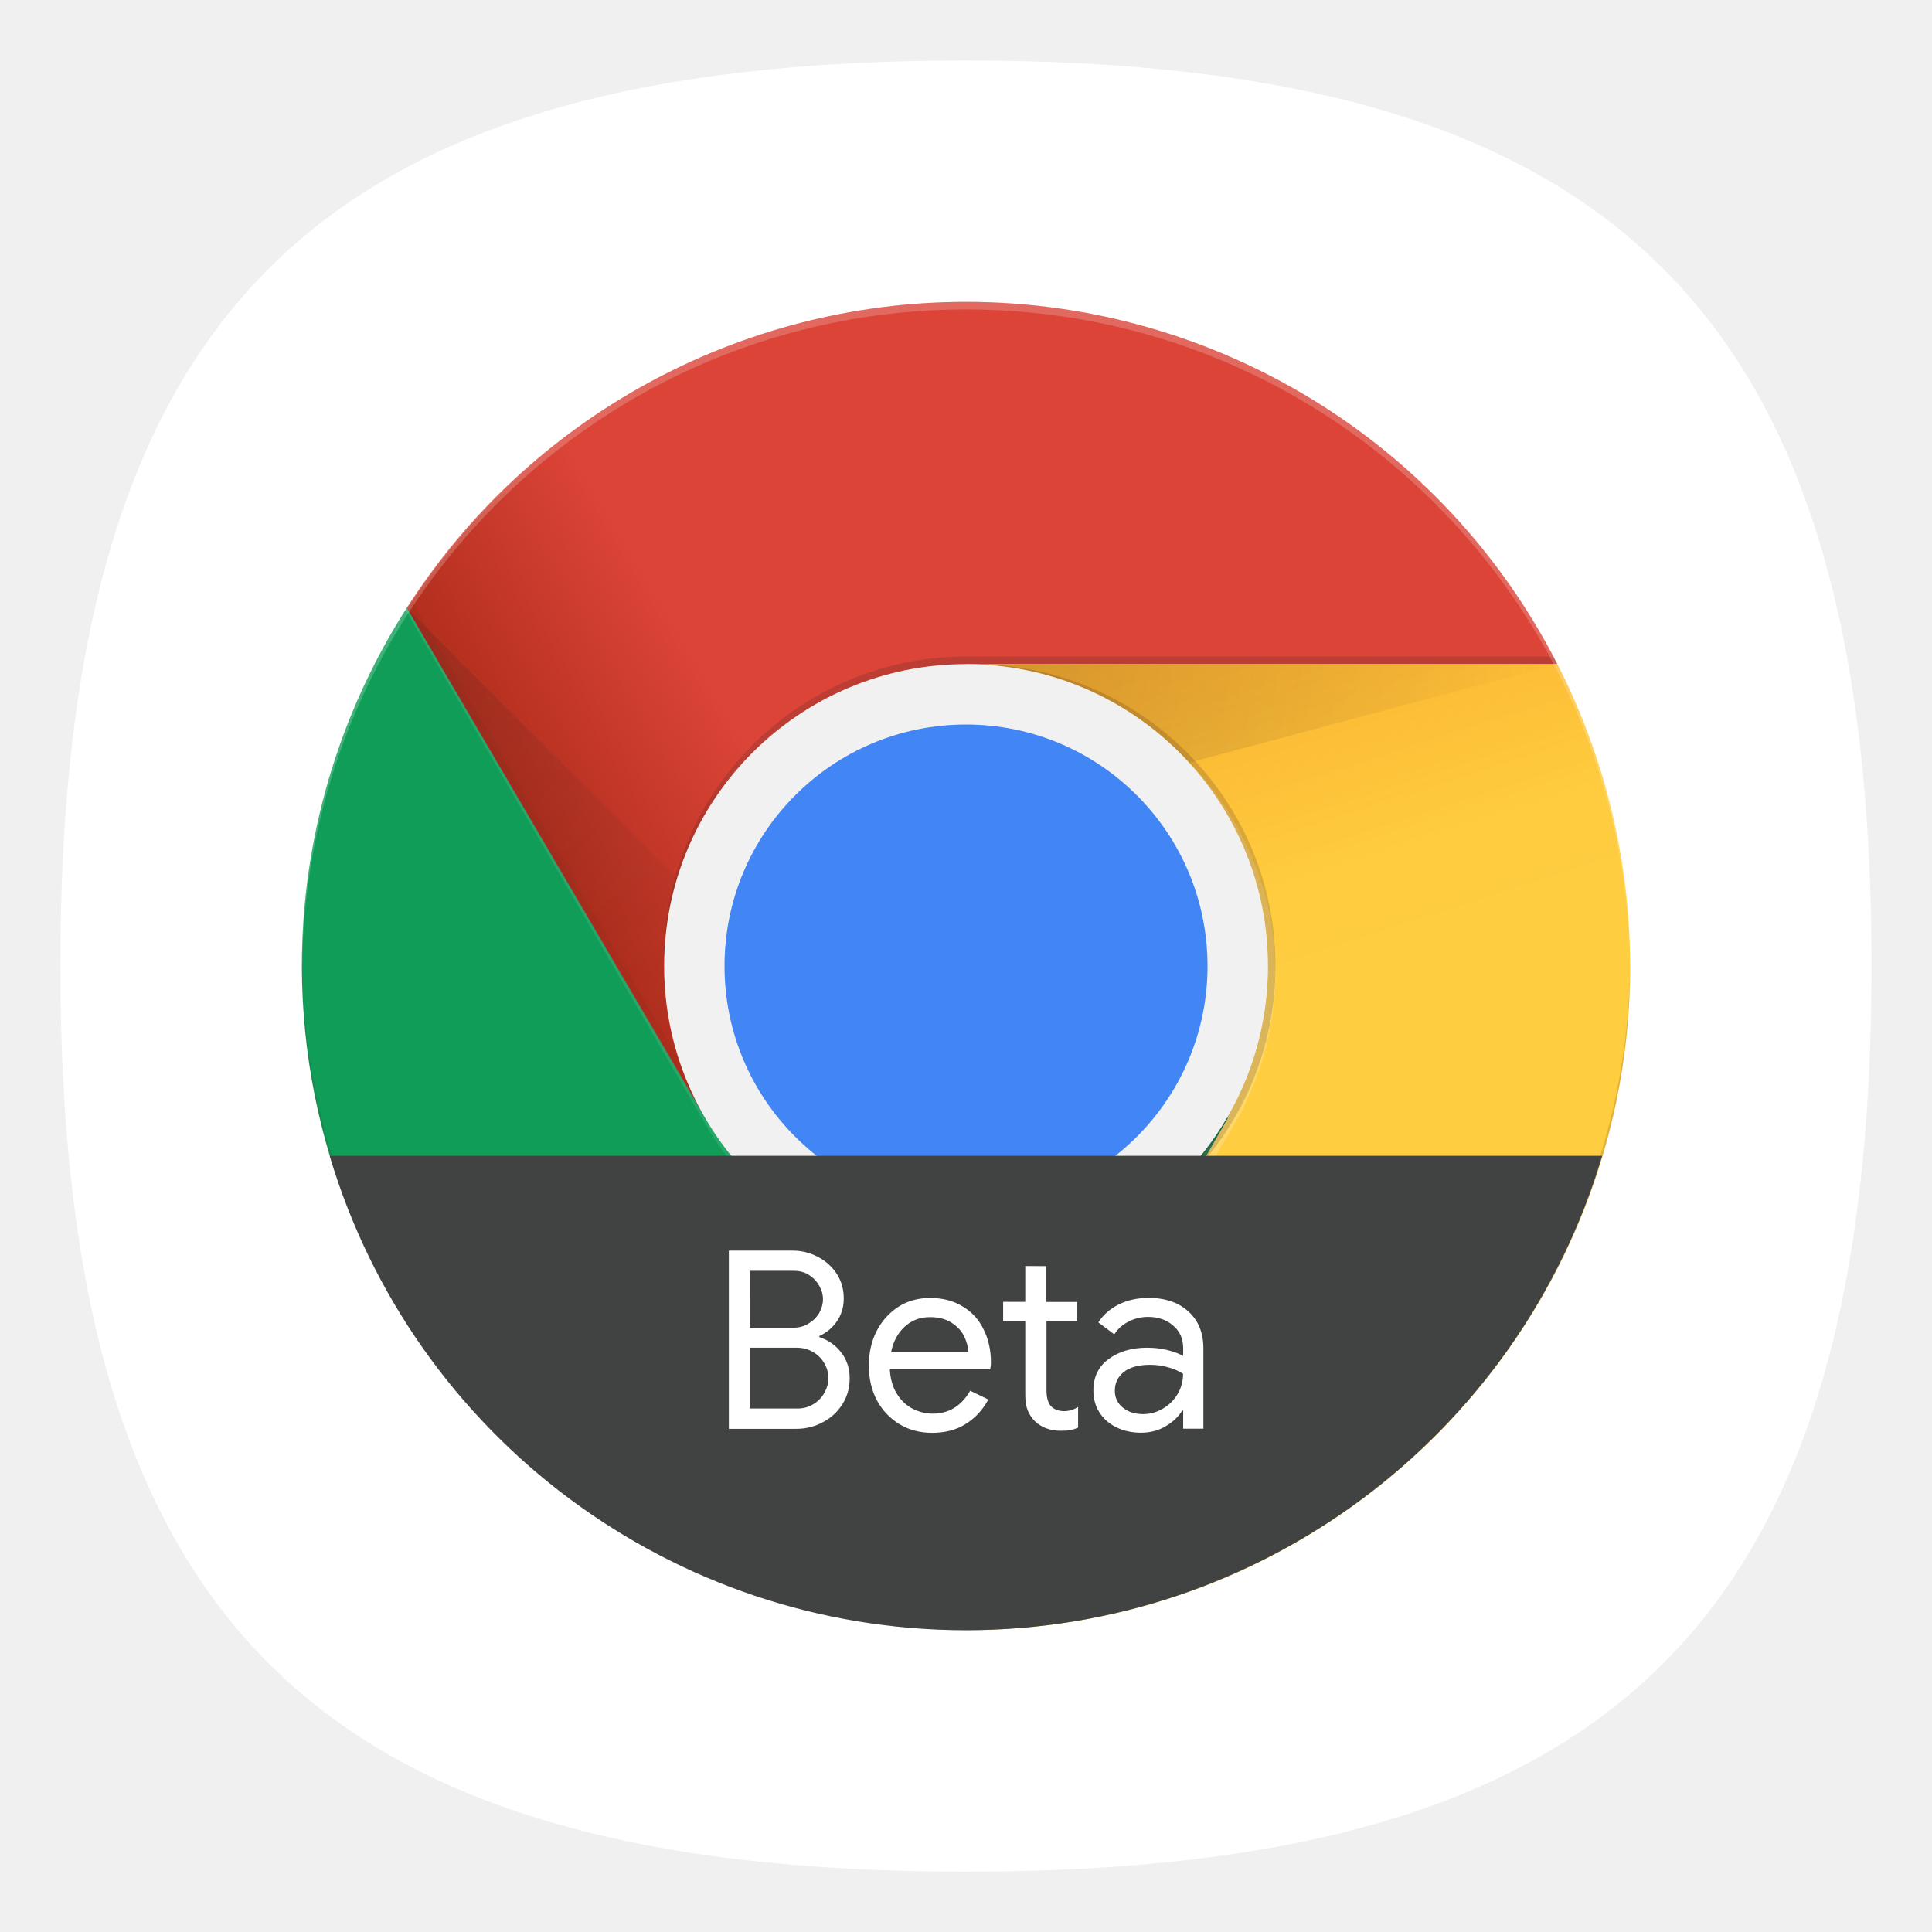
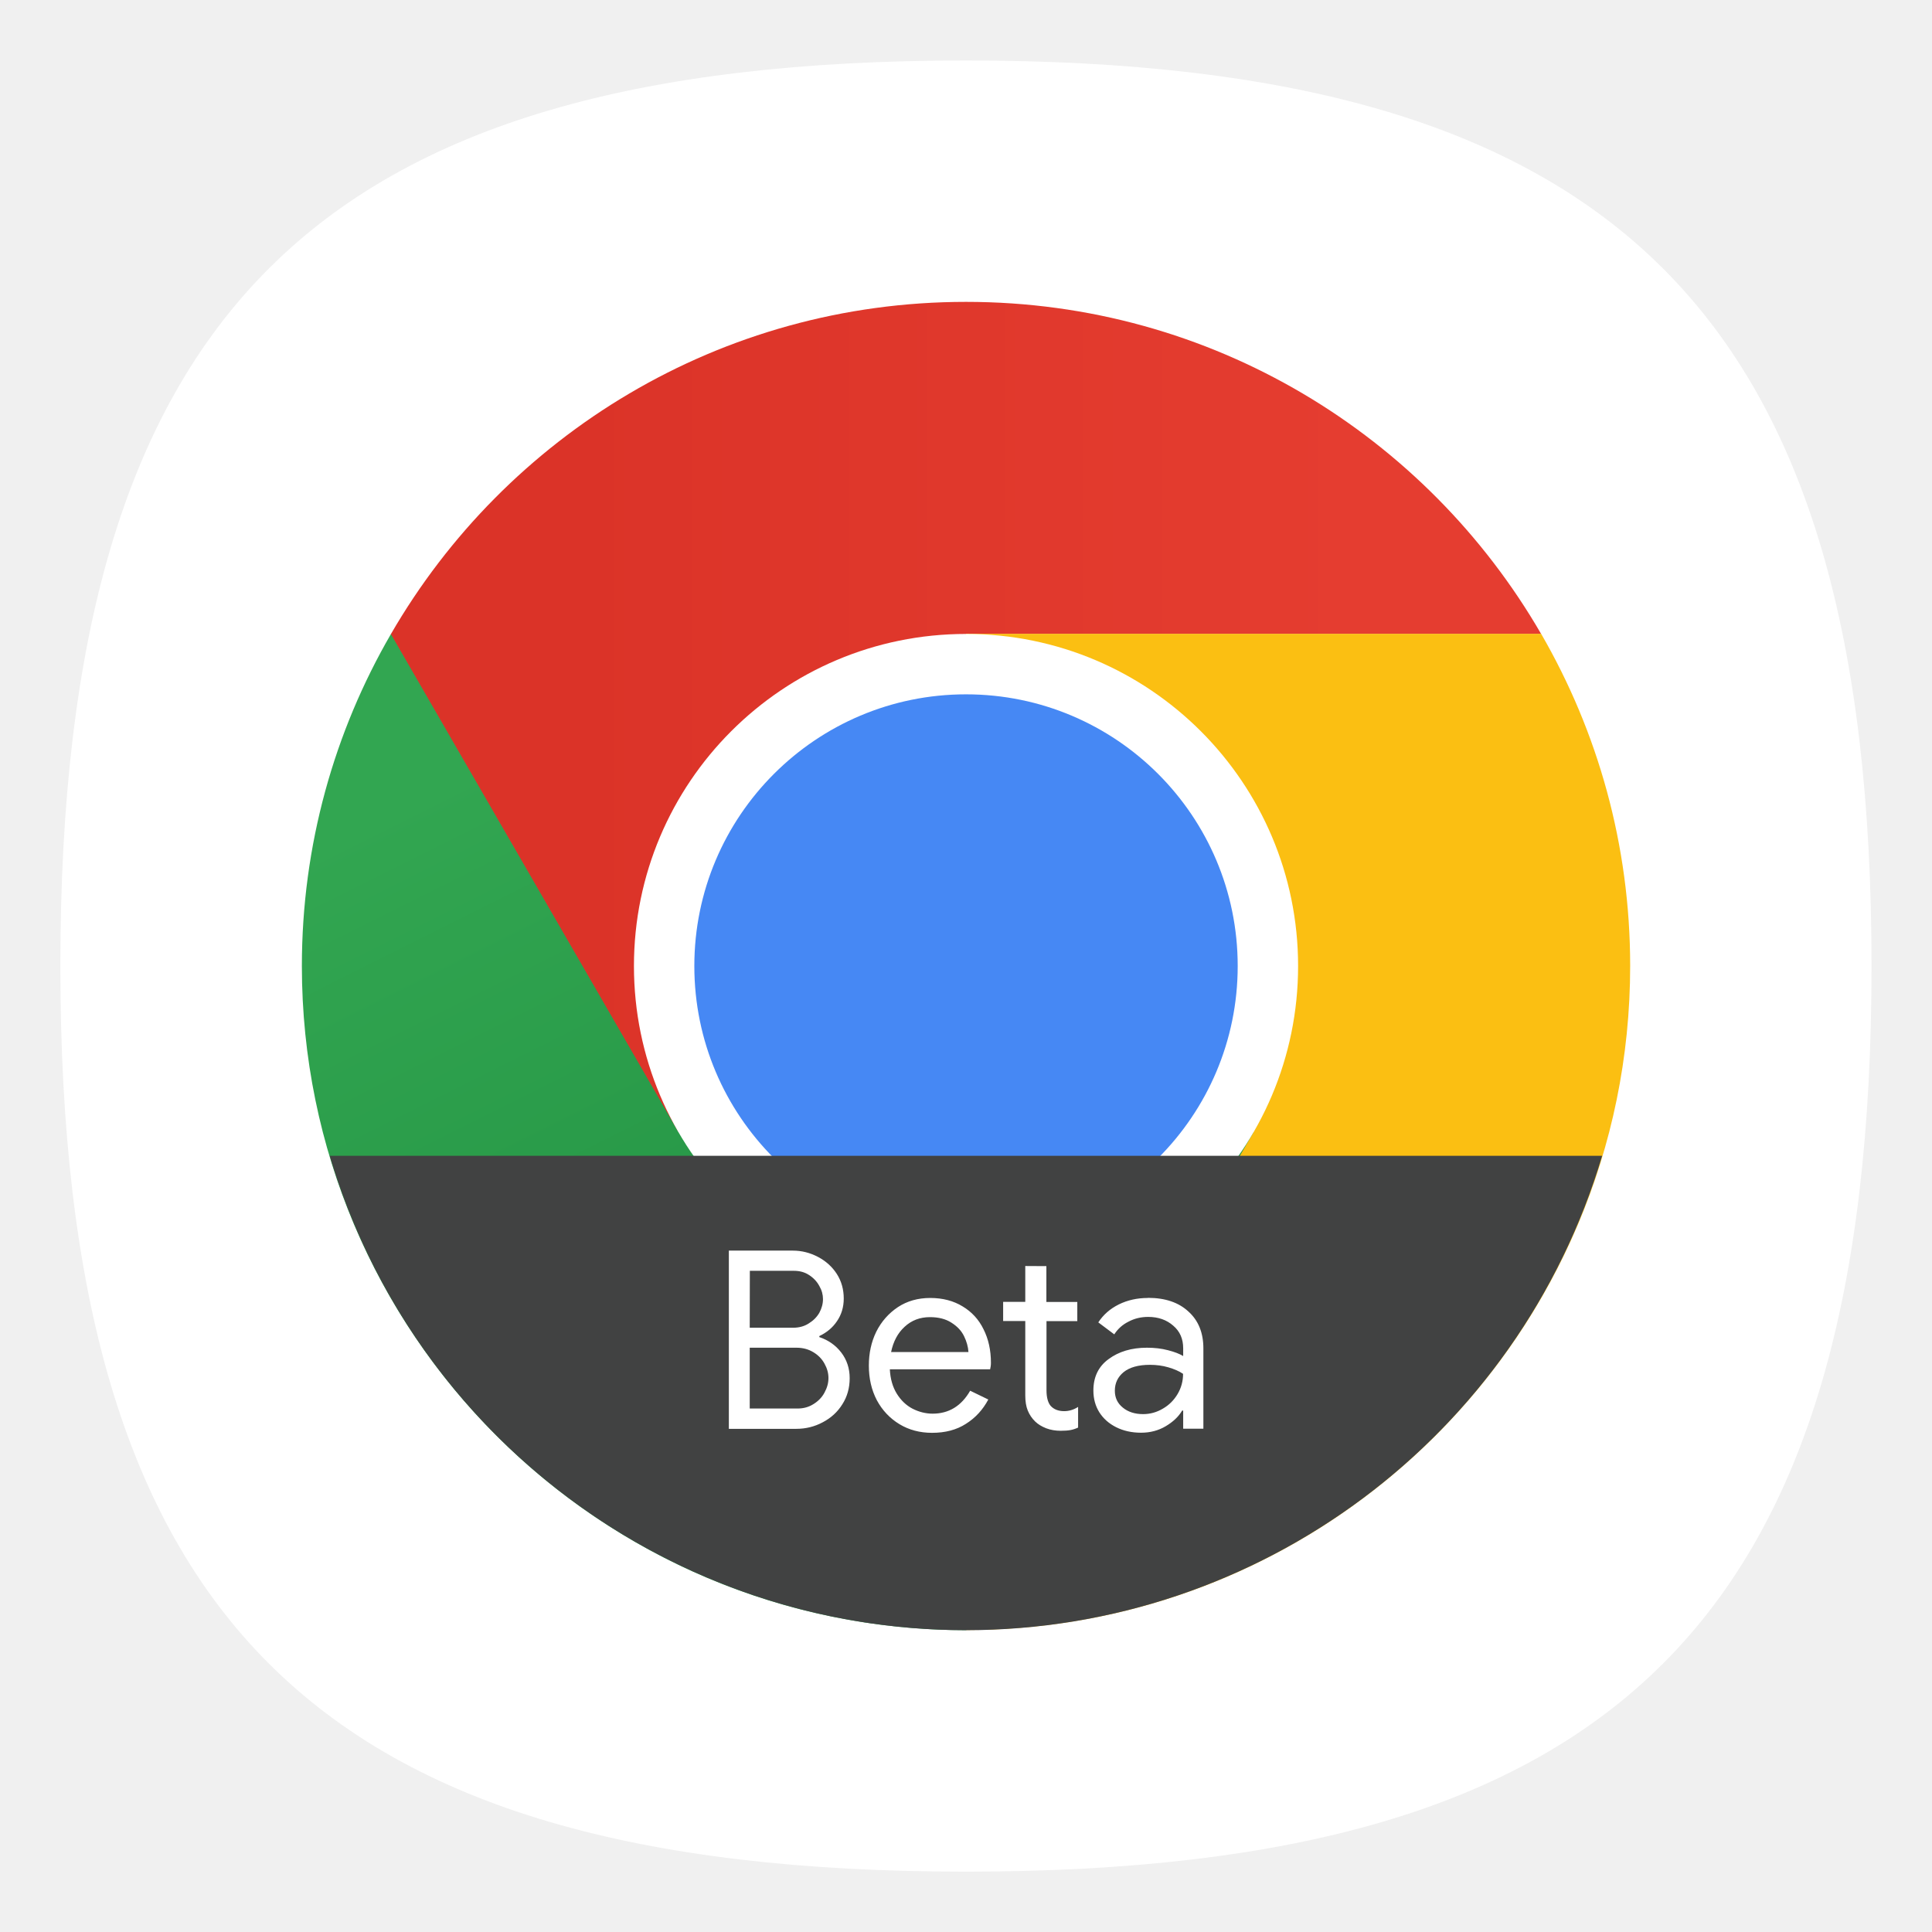
<svg xmlns="http://www.w3.org/2000/svg" xmlns:xlink="http://www.w3.org/1999/xlink" width="64" height="64" viewBox="0 0 16.933 16.933" version="1.1" id="svg5">
  <defs id="defs2">
-     <linearGradient xlink:href="#linearGradient8986" id="linearGradient8988" x1="343.899" y1="131.772" x2="288.639" y2="105.745" gradientUnits="userSpaceOnUse" gradientTransform="translate(27.10082,13.35454)" />
-     <linearGradient id="linearGradient8986">
-       <stop style="stop-color:#055524;stop-opacity:0.4" offset="0" id="stop8982" />
-       <stop style="stop-color:#055524;stop-opacity:0.002" offset="0.33" id="stop9592" />
-       <stop style="stop-color:#055524;stop-opacity:0;" offset="1" id="stop8984" />
+     <linearGradient xlink:href="#linearGradient12495" id="linearGradient12497" x1="3.704" y1="5.159" x2="8.996" y2="5.159" gradientUnits="userSpaceOnUse" />
+     <linearGradient id="linearGradient12495">
+       <stop style="stop-color:#db3328;stop-opacity:1;" offset="0" id="stop12491" />
+       <stop style="stop-color:#e53d30;stop-opacity:1" offset="1" id="stop12493" />
    </linearGradient>
-     <linearGradient xlink:href="#linearGradient5320" id="linearGradient5322" x1="339.975" y1="29.645" x2="359.899" y2="91.645" gradientUnits="userSpaceOnUse" gradientTransform="translate(27.10082,13.35454)" />
-     <linearGradient id="linearGradient5320">
-       <stop style="stop-color:#ea6100;stop-opacity:0.302" offset="0" id="stop5316" />
-       <stop style="stop-color:#ea6100;stop-opacity:0.003" offset="0.66" id="stop5388" />
-       <stop style="stop-color:#ea6100;stop-opacity:0;" offset="1" id="stop5318" />
+     <linearGradient xlink:href="#linearGradient13171" id="linearGradient13173" x1="4.402" y1="4.299" x2="5.99" y2="7.474" gradientUnits="userSpaceOnUse" />
+     <linearGradient id="linearGradient13171">
+       <stop style="stop-color:#32a651;stop-opacity:1;" offset="0" id="stop13167" />
+       <stop style="stop-color:#279847;stop-opacity:1" offset="1" id="stop13169" />
    </linearGradient>
-     <linearGradient xlink:href="#linearGradient7553" id="linearGradient7555" x1="257.792" y1="63.645" x2="308.255" y2="33.645" gradientUnits="userSpaceOnUse" gradientTransform="translate(27.19066,13.45416)" />
-     <linearGradient id="linearGradient7553">
-       <stop style="stop-color:#a52714;stop-opacity:0.992" offset="0" id="stop7549" />
-       <stop style="stop-color:#a52714;stop-opacity:0" offset="0.66" id="stop7777" />
-       <stop style="stop-color:#a52714;stop-opacity:0;" offset="1" id="stop7551" />
-     </linearGradient>
-     <radialGradient xlink:href="#linearGradient29324" id="radialGradient29326" cx="359.702" cy="117.085" fx="359.702" fy="117.085" r="19.41" gradientTransform="matrix(3.472954,0,0,3.560021,-905.1904,-322.307)" gradientUnits="userSpaceOnUse" />
-     <linearGradient id="linearGradient29324">
-       <stop style="stop-color:#263238;stop-opacity:0.2" offset="0" id="stop29320" />
-       <stop style="stop-color:#263238;stop-opacity:0;" offset="1" id="stop29322" />
-     </linearGradient>
-     <radialGradient xlink:href="#linearGradient27513" id="radialGradient27515" cx="349" cy="20.275" fx="349" fy="20.275" r="39.2" gradientTransform="matrix(2.020408,0,0,1.899872,-356.1224,10.48008)" gradientUnits="userSpaceOnUse" />
-     <linearGradient id="linearGradient27513">
-       <stop style="stop-color:#3e2723;stop-opacity:0.2" offset="0" id="stop27509" />
-       <stop style="stop-color:#3e2723;stop-opacity:0" offset="1" id="stop27511" />
-     </linearGradient>
-     <radialGradient xlink:href="#linearGradient27513" id="radialGradient35106" cx="274.88" cy="46.55" fx="274.88" fy="46.55" r="28.625" gradientTransform="matrix(2.397375,0,0,2.439301,-384.0969,-71.98697)" gradientUnits="userSpaceOnUse" />
  </defs>
  <path d="m 0.529,8.467 c 0,-5.715 2.222,-7.937 7.937,-7.937 5.715,0 7.937,2.222 7.937,7.937 0,5.715 -2.223,7.937 -7.937,7.937 -5.715,0 -7.937,-2.223 -7.937,-7.937" id="path2" style="fill:#ffffff;fill-opacity:1;stroke-width:0.079" />
-   <g id="g38077" transform="matrix(0.06614583,0,0,0.06614583,-14.61823,2.579687)">
-     <path id="path2795" style="fill:#db4437;fill-opacity:1;stroke-width:0.951" d="M 349,1 A 88,88 0 0 0 274.893,41.563 L 314.35,109 C 315.299,108.6 349,49 349,49 h 78.355 A 88,88 0 0 0 349,1 Z" />
-     <path id="path2999" style="fill:#0f9d58;fill-opacity:1;stroke-width:1.042" d="M 274.908,41.535 A 88,88 0 0 0 261,89 88,88 0 0 0 345.076,176.719 l 38.664,-67.619 h -69.301 z" />
-     <path id="path2999-9" style="fill:url(#linearGradient8988);fill-opacity:1;stroke-width:1.042" d="M 274.908,41.535 A 88,88 0 0 0 261,89 88,88 0 0 0 345.076,176.719 l 38.664,-67.619 h -69.301 z" />
-     <path id="path4009" style="fill:#ffcd40;fill-opacity:1;stroke-width:0.94" d="m 349,49 34.74,60.1 -38.664,67.619 c 1.306,0.123 2.614,0.217 3.924,0.281 48.601,0 88,-39.399 88,-88 -0.009,-13.908 -3.314,-27.616 -9.645,-40 z" />
-     <path id="path4009-7" style="fill:url(#linearGradient5322);fill-opacity:1;stroke-width:0.94" d="m 349,49 34.74,60.1 -38.664,67.619 c 1.306,0.123 2.614,0.217 3.924,0.281 48.601,0 88,-39.399 88,-88 -0.009,-13.908 -3.314,-27.616 -9.645,-40 z" />
-     <path id="rect37027" style="fill:#3e2723;fill-opacity:0.149" d="m 274.553,39.645 a 88,88 0 0 0 -0.566,0.756 l -0.078,0.135 39.539,67.801 0.861,-0.5 z" transform="translate(1,1)" />
-     <path id="path2795-2" style="fill:url(#linearGradient7555);fill-opacity:1;stroke-width:0.951" d="m 349.09,1.1 a 88,88 0 0 0 -74.107,40.563 l 39.457,67.437 c 0.95,-0.4 34.65,-60 34.65,-60 h 78.355 A 88,88 0 0 0 349.09,1.1 Z" />
-     <path id="path10302" style="fill:#3e2723;fill-opacity:0.2;stroke-width:0.861" d="m 348,47 c -22.091,0 -40,17.909 -40,40 0.012,0.167 0.025,0.333 0.039,0.5 C 308.313,65.619 326.118,48.02 348,48 h 78.355 a 88,88 0 0 0 -0.59,-1 z" transform="translate(1,1)" />
-     <path id="rect11816" style="fill:url(#radialGradient29326);fill-opacity:1" d="m 383.896,108.819 -17.86,-10.3 -20.96,78.2 z" />
-     <path id="rect12627" style="fill:#ffffff;fill-opacity:0.2" d="M 376.807,60.264 C 383.984,67.714 387.996,77.655 388,88 l -5.26,20.1 -38.664,67.619 c 0.268,0.025 0.537,0.036 0.805,0.059 l 37.48,-64.766 c 0.488,-0.78 0.949,-1.577 1.383,-2.389 l 0.98,-1.695 -0.076,0.037 C 387.482,101.398 388.972,95.246 389,89 388.995,78.165 384.595,67.796 376.807,60.264 Z" transform="translate(1,1)" />
-     <path id="path13191" style="fill:#3e2723;fill-opacity:0.1;stroke-width:0.986" d="M 349,48 A 40,40 0 0 0 348.742,48.018 40,40 0 0 1 388,88 40,40 0 0 1 348.5,127.965 40,40 0 0 0 349,128 40,40 0 0 0 389,88 40,40 0 0 0 349,48 Z" transform="translate(1,1)" />
-     <path id="path13191-8" style="fill:#3e2723;fill-opacity:0.1;stroke-width:0.986" d="m 350,49 a 40,40 0 0 0 -0.258,0.018 A 40,40 0 0 1 389,89 40,40 0 0 1 349.5,128.965 40,40 0 0 0 350,129 a 40,40 0 0 0 40,-40 40,40 0 0 0 -40,-40 z" />
-     <path id="rect14116" style="fill:url(#radialGradient27515);fill-opacity:1" d="m 349,49 h 78.4 L 349,69.95 Z" />
-     <path id="path111-3" d="m 273.908,40.535 a 88,88 0 0 0 -0.178,0.316 l 39.82,68.248 c 6.92,11.94 19.8,20 34.6,20 12.632,0 23.849,-5.876 31.172,-15.023 l 3.309,-5.785 c -6.947,11.833 -19.761,19.809 -34.48,19.809 -14.8,0 -27.7,-8.06 -34.6,-20 h -0.041 -0.07 z" style="fill:#ffffff;fill-opacity:0.1" transform="translate(1,1)" />
-     <path id="path33289" style="fill:#ffffff;fill-opacity:0.2;stroke-width:0.906" d="m 348,0 a 88,88 0 0 0 -88,88 88,88 0 0 0 0.035,0.5 A 88,88 0 0 1 348,1 88,88 0 0 1 435.982,88.254 88,88 0 0 0 436,88 88,88 0 0 0 348,0 Z" transform="translate(1,1)" />
-     <path id="rect34189" style="fill:url(#radialGradient35106);fill-opacity:1" d="m 274.893,41.563 57.25,57.24 -17.78,10.41 z" />
-     <path id="path35564" style="fill:#3e2723;fill-opacity:0.149;stroke-width:0.983" d="M 435.982,87.254 A 88,88 0 0 1 348,175 88,88 0 0 1 260.035,87.5 88,88 0 0 0 260,88 a 88,88 0 0 0 88,88 88,88 0 0 0 88,-88 88,88 0 0 0 -0.018,-0.746 z" transform="translate(1,1)" />
-     <path id="rect35898" style="fill:#263238;fill-opacity:0.149" d="m 382.631,108.291 -1.66,0.881 -38.012,66.467 a 88,88 0 0 0 1.105,0.08 z" transform="translate(1,1)" />
-     <circle style="fill:#f1f1f1;fill-opacity:1;stroke-width:1.077" id="path10697" cx="349" cy="89" r="40" />
-     <circle style="fill:#4285f4;fill-opacity:1;stroke-width:1.348" id="path11362" cx="349" cy="89" r="32" />
+   <g id="g13900" transform="matrix(1.294118,0,0,1.294118,0.2490197,0.2490197)">
+     <path d="m 6.35,1.852 c -1.665,0 -3.117,0.905 -3.895,2.25 L 2.602,6.725 4.402,7.474 6.35,6.35 V 4.101 H 10.245 C 9.467,2.757 8.015,1.852 6.35,1.852 Z" style="fill:url(#linearGradient12497);fill-opacity:1;stroke-width:0.018" id="path1309" />
+     <path d="m 1.852,6.35 c 0,2.484 2.014,4.498 4.498,4.498 L 8.323,9.793 8.298,7.474 6.35,6.35 4.402,7.474 2.455,4.102 C 2.072,4.763 1.852,5.531 1.852,6.35" style="fill:url(#linearGradient13173);fill-opacity:1;stroke-width:0.018" id="path1449" />
+     <path d="m 6.35,6.35 1.948,1.124 -1.948,3.373 c 2.484,0 4.498,-2.014 4.498,-4.498 0,-0.82 -0.22,-1.587 -0.603,-2.249 H 6.35 Z" style="fill:#fbbf12;stroke-width:0.018" id="path1829" />
+     <path d="m 8.599,6.35 c 0,1.242 -1.007,2.249 -2.249,2.249 -1.242,0 -2.249,-1.007 -2.249,-2.249 0,-1.242 1.007,-2.249 2.249,-2.249 1.242,0 2.249,1.007 2.249,2.249" style="fill:#ffffff;stroke-width:0.018" id="path2229" />
+     <path d="m 8.19,6.35 c 0,1.016 -0.824,1.84 -1.84,1.84 -1.016,0 -1.84,-0.824 -1.84,-1.84 0,-1.016 0.824,-1.84 1.84,-1.84 1.016,0 1.84,0.824 1.84,1.84" style="fill:#4688f4;fill-opacity:1;stroke-width:0.018" id="path2029" />
  </g>
  <path id="path898" style="fill:#414242;fill-opacity:1;stroke-width:0.832;stroke-linecap:round;stroke-linejoin:round" d="m 2.89,10.13 a 5.821,5.821 0 0 0 5.576,4.158 5.821,5.821 0 0 0 5.576,-4.158 z" />
  <path id="path59350" style="font-size:33.394px;line-height:1.25;font-family:'Google Sans';-inkscape-font-specification:'Google Sans';fill:#ffffff;stroke-width:0.055" d="m 6.388,10.961 v 1.562 h 0.591 c 0.083,0 0.16,-0.019 0.231,-0.057 0.073,-0.038 0.13,-0.09 0.172,-0.157 0.044,-0.068 0.065,-0.145 0.065,-0.23 0,-0.086 -0.025,-0.161 -0.074,-0.225 -0.049,-0.064 -0.114,-0.109 -0.192,-0.135 v -0.009 c 0.065,-0.031 0.117,-0.074 0.155,-0.131 0.039,-0.057 0.059,-0.123 0.059,-0.198 0,-0.08 -0.02,-0.152 -0.061,-0.216 C 7.294,11.103 7.239,11.053 7.169,11.016 7.1,10.98 7.027,10.961 6.949,10.961 Z m 2.598,0.135 v 0.314 h -0.194 v 0.168 h 0.194 v 0.652 c 0,0.052 0.007,0.097 0.022,0.133 0.015,0.036 0.036,0.068 0.065,0.096 0.026,0.025 0.058,0.044 0.096,0.059 0.039,0.015 0.082,0.022 0.127,0.022 0.035,0 0.063,-0.002 0.085,-0.006 0.023,-0.004 0.046,-0.012 0.068,-0.022 v -0.181 c -0.039,0.025 -0.08,0.037 -0.122,0.037 -0.052,0 -0.092,-0.016 -0.12,-0.048 -0.023,-0.029 -0.035,-0.074 -0.035,-0.135 V 11.579 H 9.442 V 11.411 H 9.171 v -0.314 z m -2.414,0.042 h 0.386 c 0.051,0 0.095,0.012 0.133,0.037 0.039,0.025 0.069,0.057 0.09,0.096 0.022,0.038 0.032,0.076 0.032,0.115 0,0.041 -0.011,0.081 -0.032,0.12 -0.022,0.038 -0.053,0.069 -0.094,0.094 -0.039,0.025 -0.085,0.037 -0.137,0.037 H 6.571 Z m 1.581,0.238 c -0.108,0 -0.202,0.027 -0.283,0.08 -0.081,0.054 -0.145,0.126 -0.19,0.216 -0.044,0.09 -0.065,0.189 -0.065,0.297 0,0.112 0.023,0.213 0.07,0.303 0.048,0.089 0.114,0.159 0.198,0.21 0.084,0.051 0.18,0.076 0.286,0.076 0.116,0 0.215,-0.026 0.297,-0.079 0.083,-0.052 0.148,-0.123 0.196,-0.213 L 8.503,12.189 c -0.077,0.134 -0.187,0.201 -0.329,0.201 -0.061,0 -0.12,-0.015 -0.177,-0.044 -0.055,-0.029 -0.101,-0.073 -0.137,-0.131 -0.036,-0.058 -0.057,-0.13 -0.061,-0.214 h 0.879 c 0.004,-0.016 0.007,-0.035 0.007,-0.057 0,-0.111 -0.022,-0.209 -0.065,-0.294 -0.042,-0.086 -0.103,-0.152 -0.183,-0.2 -0.08,-0.049 -0.175,-0.074 -0.284,-0.074 z m 1.907,0 c -0.093,0 -0.178,0.019 -0.255,0.057 -0.076,0.038 -0.135,0.09 -0.179,0.157 l 0.14,0.105 c 0.031,-0.048 0.072,-0.085 0.124,-0.111 0.052,-0.028 0.11,-0.042 0.173,-0.042 0.089,0 0.162,0.026 0.22,0.077 0.058,0.049 0.087,0.115 0.087,0.198 v 0.068 c -0.031,-0.019 -0.075,-0.036 -0.133,-0.051 -0.057,-0.015 -0.118,-0.022 -0.185,-0.022 -0.135,0 -0.247,0.034 -0.336,0.1 -0.089,0.065 -0.133,0.157 -0.133,0.275 0,0.071 0.017,0.135 0.052,0.191 0.035,0.055 0.084,0.099 0.148,0.131 0.064,0.032 0.137,0.048 0.218,0.048 0.08,10e-7 0.152,-0.019 0.216,-0.057 0.064,-0.038 0.112,-0.083 0.144,-0.137 h 0.009 v 0.159 h 0.177 v -0.704 c 0,-0.137 -0.044,-0.245 -0.131,-0.323 -0.086,-0.08 -0.204,-0.12 -0.355,-0.12 z M 8.15,11.544 c 0.076,0 0.138,0.016 0.188,0.048 0.051,0.032 0.088,0.071 0.111,0.118 0.023,0.047 0.036,0.093 0.039,0.14 H 7.81 c 0.019,-0.092 0.058,-0.166 0.118,-0.221 0.061,-0.057 0.135,-0.085 0.223,-0.085 z m -1.579,0.268 h 0.41 c 0.055,0 0.104,0.013 0.147,0.039 0.042,0.025 0.075,0.058 0.098,0.1 0.023,0.041 0.035,0.083 0.035,0.127 0,0.044 -0.012,0.086 -0.035,0.128 -0.022,0.041 -0.054,0.074 -0.096,0.1 -0.041,0.026 -0.087,0.039 -0.14,0.039 H 6.571 Z m 3.507,0.15 c 0.057,0 0.111,0.007 0.162,0.022 0.051,0.015 0.094,0.033 0.129,0.057 0,0.064 -0.016,0.123 -0.048,0.177 -0.032,0.054 -0.075,0.097 -0.129,0.128 -0.054,0.032 -0.111,0.048 -0.174,0.048 -0.071,0 -0.131,-0.019 -0.177,-0.057 -0.047,-0.038 -0.07,-0.087 -0.07,-0.148 0,-0.067 0.026,-0.121 0.077,-0.163 0.052,-0.042 0.129,-0.064 0.231,-0.064 z" />
</svg>
